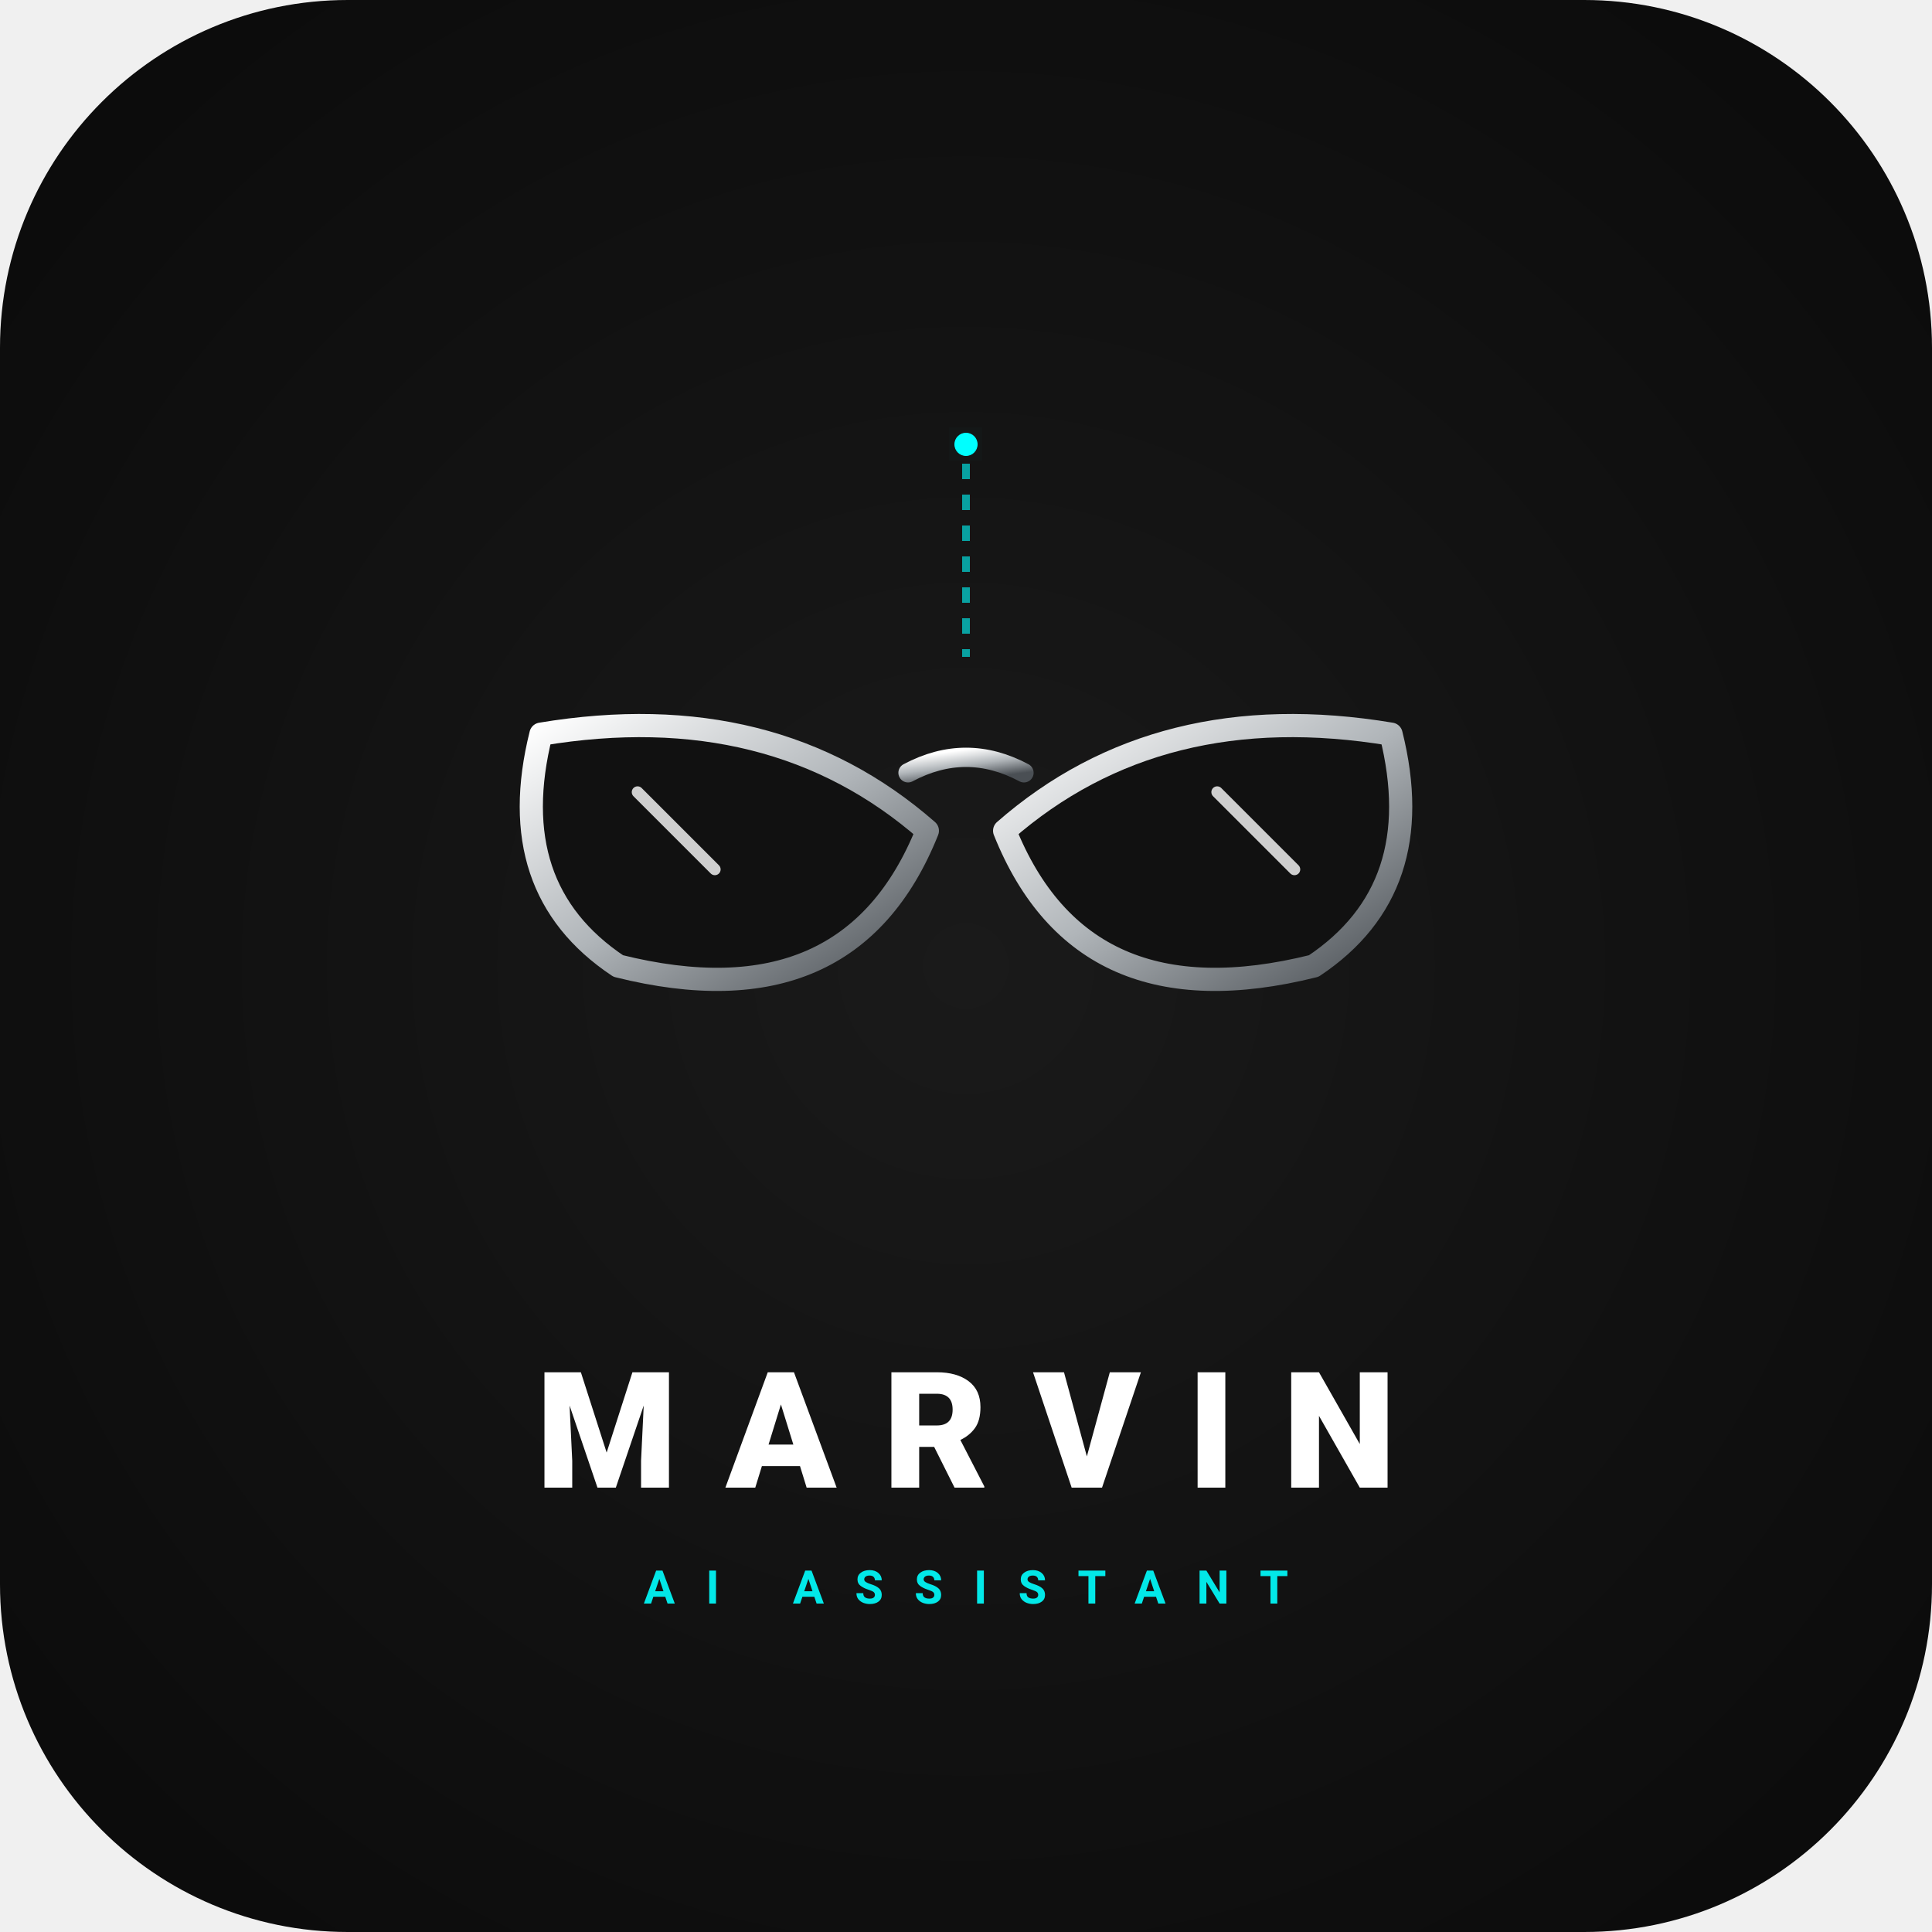
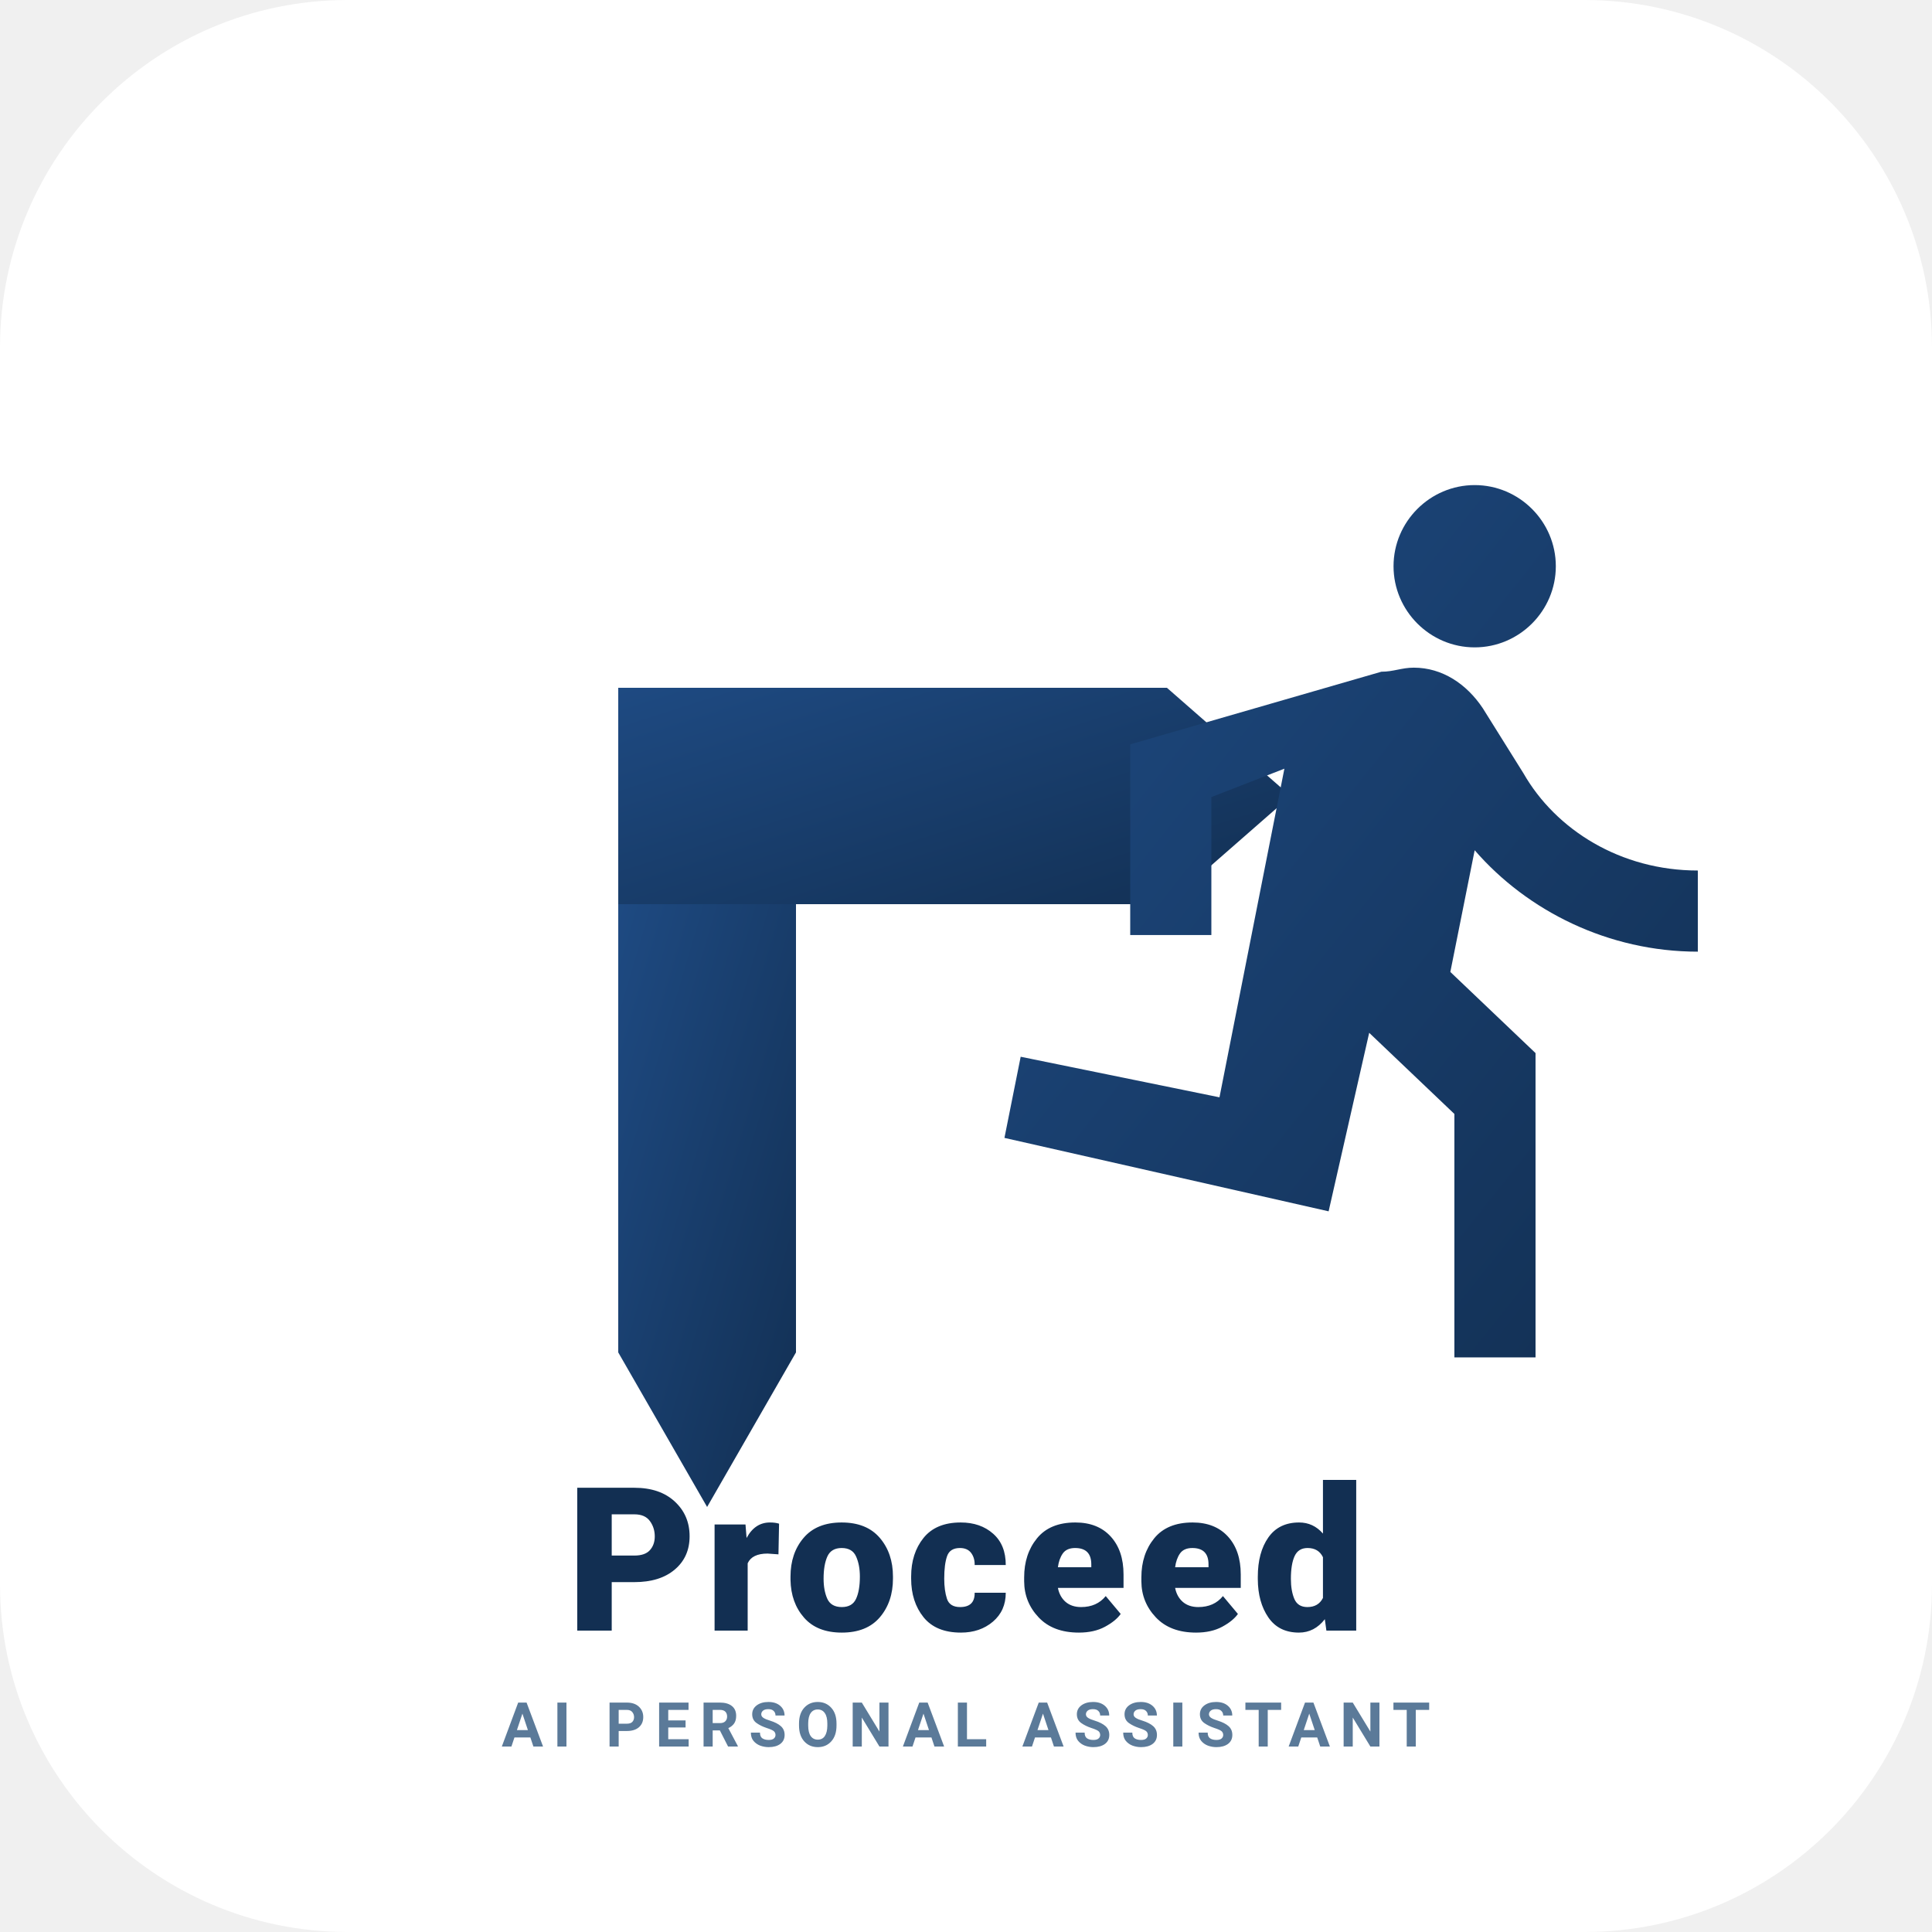
<svg xmlns="http://www.w3.org/2000/svg" viewBox="0 0 500 500" width="100%" height="100%">
  <defs>
-     <radialGradient id="bg-grad" cx="50%" cy="50%" r="70%">
-       <stop offset="0%" stop-color="#1a1a1a" />
-       <stop offset="100%" stop-color="#0a0a0a" />
-     </radialGradient>
-     <linearGradient id="chrome-grad" x1="0%" y1="0%" x2="100%" y2="100%">
-       <stop offset="0%" stop-color="#ffffff" />
-       <stop offset="50%" stop-color="#b0b5b9" />
-       <stop offset="100%" stop-color="#4a4f54" />
+     <linearGradient id="proceed-mark" x1="0%" y1="0%" x2="100%" y2="100%">
+       <stop offset="0%" stop-color="#1E4A82" />
+       <stop offset="100%" stop-color="#122F52" />
    </linearGradient>
-     <filter id="glow" x="-20%" y="-20%" width="140%" height="140%">
-       <feGaussianBlur stdDeviation="8" result="blur" />
-       <feComposite in="SourceGraphic" in2="blur" operator="over" />
-     </filter>
  </defs>
-   <rect width="500" height="500" rx="90" fill="url(#bg-grad)" />
-   <g transform="translate(0, -20)">
-     <path d="M 250 140 L 250 190" stroke="#00ffff" stroke-width="2" opacity="0.6" stroke-dasharray="4 4" />
-     <circle cx="250" cy="135" r="3" fill="#00ffff" filter="url(#glow)" />
-     <path d="M 140 210 Q 200 200 240 235 Q 220 285 160 270 Q 130 250 140 210 Z" fill="#111111" stroke="url(#chrome-grad)" stroke-width="6" stroke-linejoin="round" />
-     <path d="M 360 210 Q 300 200 260 235 Q 280 285 340 270 Q 370 250 360 210 Z" fill="#111111" stroke="url(#chrome-grad)" stroke-width="6" stroke-linejoin="round" />
-     <path d="M 235 220 Q 250 212 265 220" fill="none" stroke="url(#chrome-grad)" stroke-width="5" stroke-linecap="round" />
-     <path d="M 165 225 L 185 245" stroke="#ffffff" stroke-width="3" stroke-linecap="round" opacity="0.8" />
-     <path d="M 315 225 L 335 245" stroke="#ffffff" stroke-width="3" stroke-linecap="round" opacity="0.8" />
+   <rect width="500" height="500" rx="90" fill="#FFFFFF" />
+   <polygon points="160,178 302,178 334,206 302,234 160,234" fill="url(#proceed-mark)" />
+   <polygon points="160,234 206,234 206,350 183,390 160,350" fill="url(#proceed-mark)" />
+   <g transform="translate(240,110) scale(10.5)" fill="url(#proceed-mark)">
+     <path d="M13.49,5.48c1.1,0,2,-0.9,2,-2s-0.9,-2,-2,-2s-2,0.9,-2,2S12.39,5.48,13.49,5.48z M9.89,19.38l1,-4.4l2.1,2v6h2v-7.5l-2.1,-2l0.6,-3c1.3,1.5,3.3,2.5,5.5,2.5v-2c-1.9,0,-3.5,-1,-4.3,-2.4l-1,-1.6c-0.4,-0.6,-1,-1,-1.7,-1c-0.3,0,-0.5,0.1,-0.8,0.1L5,7.87v4.7h2v-3.4l1.8,-0.7l-1.6,8.1l-4.9,-1l-0.4,2L9.89,19.38z" />
  </g>
-   <text x="250" y="385" font-family="system-ui, -apple-system, 'Segoe UI', Roboto, sans-serif" font-size="42" font-weight="900" letter-spacing="12" fill="#ffffff" text-anchor="middle">
-     MARVIN
+   <text x="250" y="422" font-family="system-ui, -apple-system, 'Segoe UI', Roboto, sans-serif" font-size="52" font-weight="900" letter-spacing="2" fill="#122F52" text-anchor="middle">
+     Proceed
  </text>
-   <text x="250" y="415" font-family="system-ui, -apple-system, 'Segoe UI', Roboto, sans-serif" font-size="12" font-weight="600" letter-spacing="8" fill="#00ffff" opacity="0.9" text-anchor="middle">
-     AI ASSISTANT
+   <text x="250" y="452" font-family="system-ui, -apple-system, 'Segoe UI', Roboto, sans-serif" font-size="16" font-weight="600" letter-spacing="2.5" fill="#5B7A99" text-anchor="middle">
+     AI PERSONAL ASSISTANT
  </text>
</svg>
